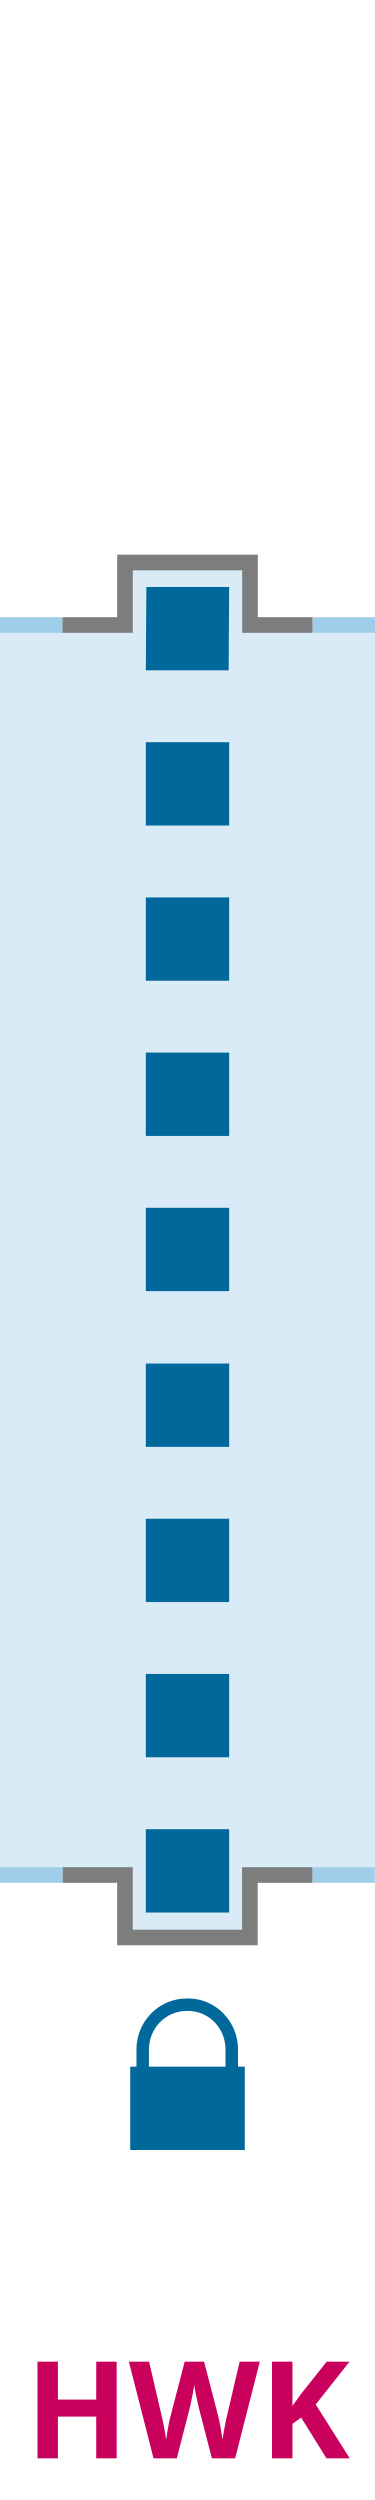
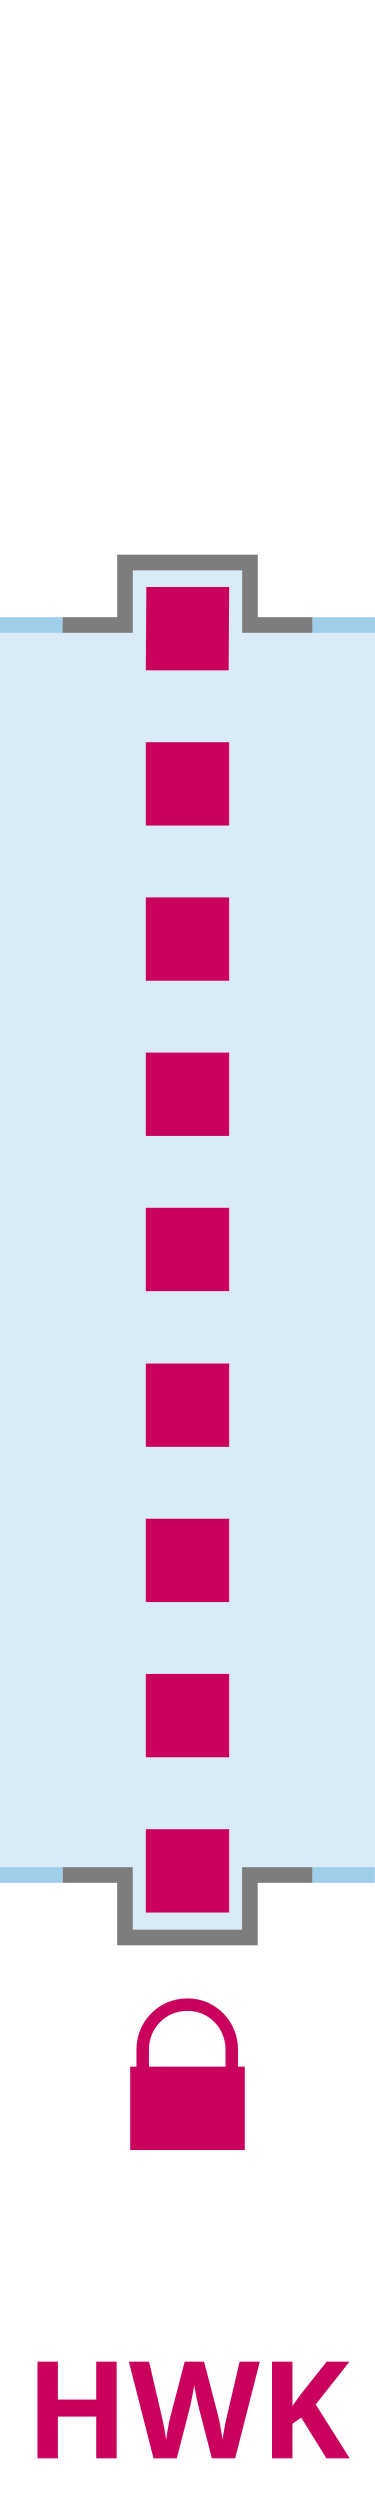
<svg xmlns="http://www.w3.org/2000/svg" height="480" viewBox="0 0 72 480" width="72">
  <path d="M24 108v12H0v240h24v11h24v-11h24V120H48v-12z" fill="#d9ebf7" />
  <path d="M12 120H0M72 120H60" fill="none" stroke="#9fceea" stroke-miterlimit="10" stroke-width="3" />
  <path d="M59.98 360h11.99" fill="none" stroke="#9fceea" stroke-miterlimit="10" stroke-width="2.998" />
  <path d="M11.99 360h12v12h23.99v-12h12" fill="none" stroke="#7d7d7d" stroke-miterlimit="10" stroke-width="2.998" />
  <path d="M0 360h11.99" fill="none" stroke="#9fceea" stroke-miterlimit="10" stroke-width="2.998" />
  <path d="M12 120h12v-12h24v12h12" fill="none" stroke="#7d7d7d" stroke-miterlimit="10" stroke-width="3" />
-   <path color="#000" d="M35.9 383.7c-5.4 0-9.7 4.4-9.7 9.8v3.3H25v16h22v-16h-1.3v-3.3c0-5.4-4.3-9.8-9.6-9.8zm0 2.4h.2c4 0 7.2 3.3 7.2 7.4v3.3H28.6v-3.3c0-4.1 3.2-7.4 7.3-7.4z" fill="#01689b" overflow="visible" style="isolation:auto;mix-blend-mode:normal" />
-   <path color="#000" d="M28 307.6h16v-16H28zm0 29.8h16v-16H28zm0 29.8h16v-16H28zm0-238.5h15.9l.1-16H28.1zm0 29.8h16v-16H28zm0 29.8h16v-16H28zm0 29.8h16v-16H28zm0 29.8h16v-16H28zm0 29.9h16v-16H28z" fill="#01689b" font-family="sans-serif" font-weight="400" overflow="visible" style="line-height:normal;text-indent:0;text-align:start;text-decoration-line:none;text-decoration-style:solid;text-decoration-color:#000;text-transform:none;block-progression:tb;isolation:auto;mix-blend-mode:normal" white-space="normal" />
+   <path d="M35.9 383.7c-5.4 0-9.7 4.4-9.7 9.8v3.3H25v16h22v-16h-1.3v-3.3c0-5.4-4.3-9.8-9.6-9.8zm0 2.4h.2c4 0 7.2 3.3 7.2 7.4v3.3H28.6v-3.3c0-4.1 3.2-7.4 7.3-7.4z" fill="#ca005d" overflow="visible" style="isolation:auto;mix-blend-mode:normal" />
+   <path d="M28 307.6h16v-16H28zm0 29.8h16v-16H28zm0 29.8h16v-16H28zm0-238.5h15.9l.1-16H28.1zm0 29.8h16v-16H28zm0 29.8h16v-16H28zm0 29.8h16v-16H28zm0 29.8h16v-16H28zm0 29.9h16v-16H28z" fill="#ca005d" font-family="sans-serif" font-weight="400" overflow="visible" style="line-height:normal;text-indent:0;text-align:start;text-decoration-line:none;text-decoration-style:solid;text-decoration-color:#000;text-transform:none;block-progression:tb;isolation:auto;mix-blend-mode:normal" white-space="normal" />
  <text class="hw" fill="#ca005d" font-family="sans-serif" font-size="26" font-weight="700" text-anchor="middle" x="36" y="472">
        HWK
    </text>
</svg>
